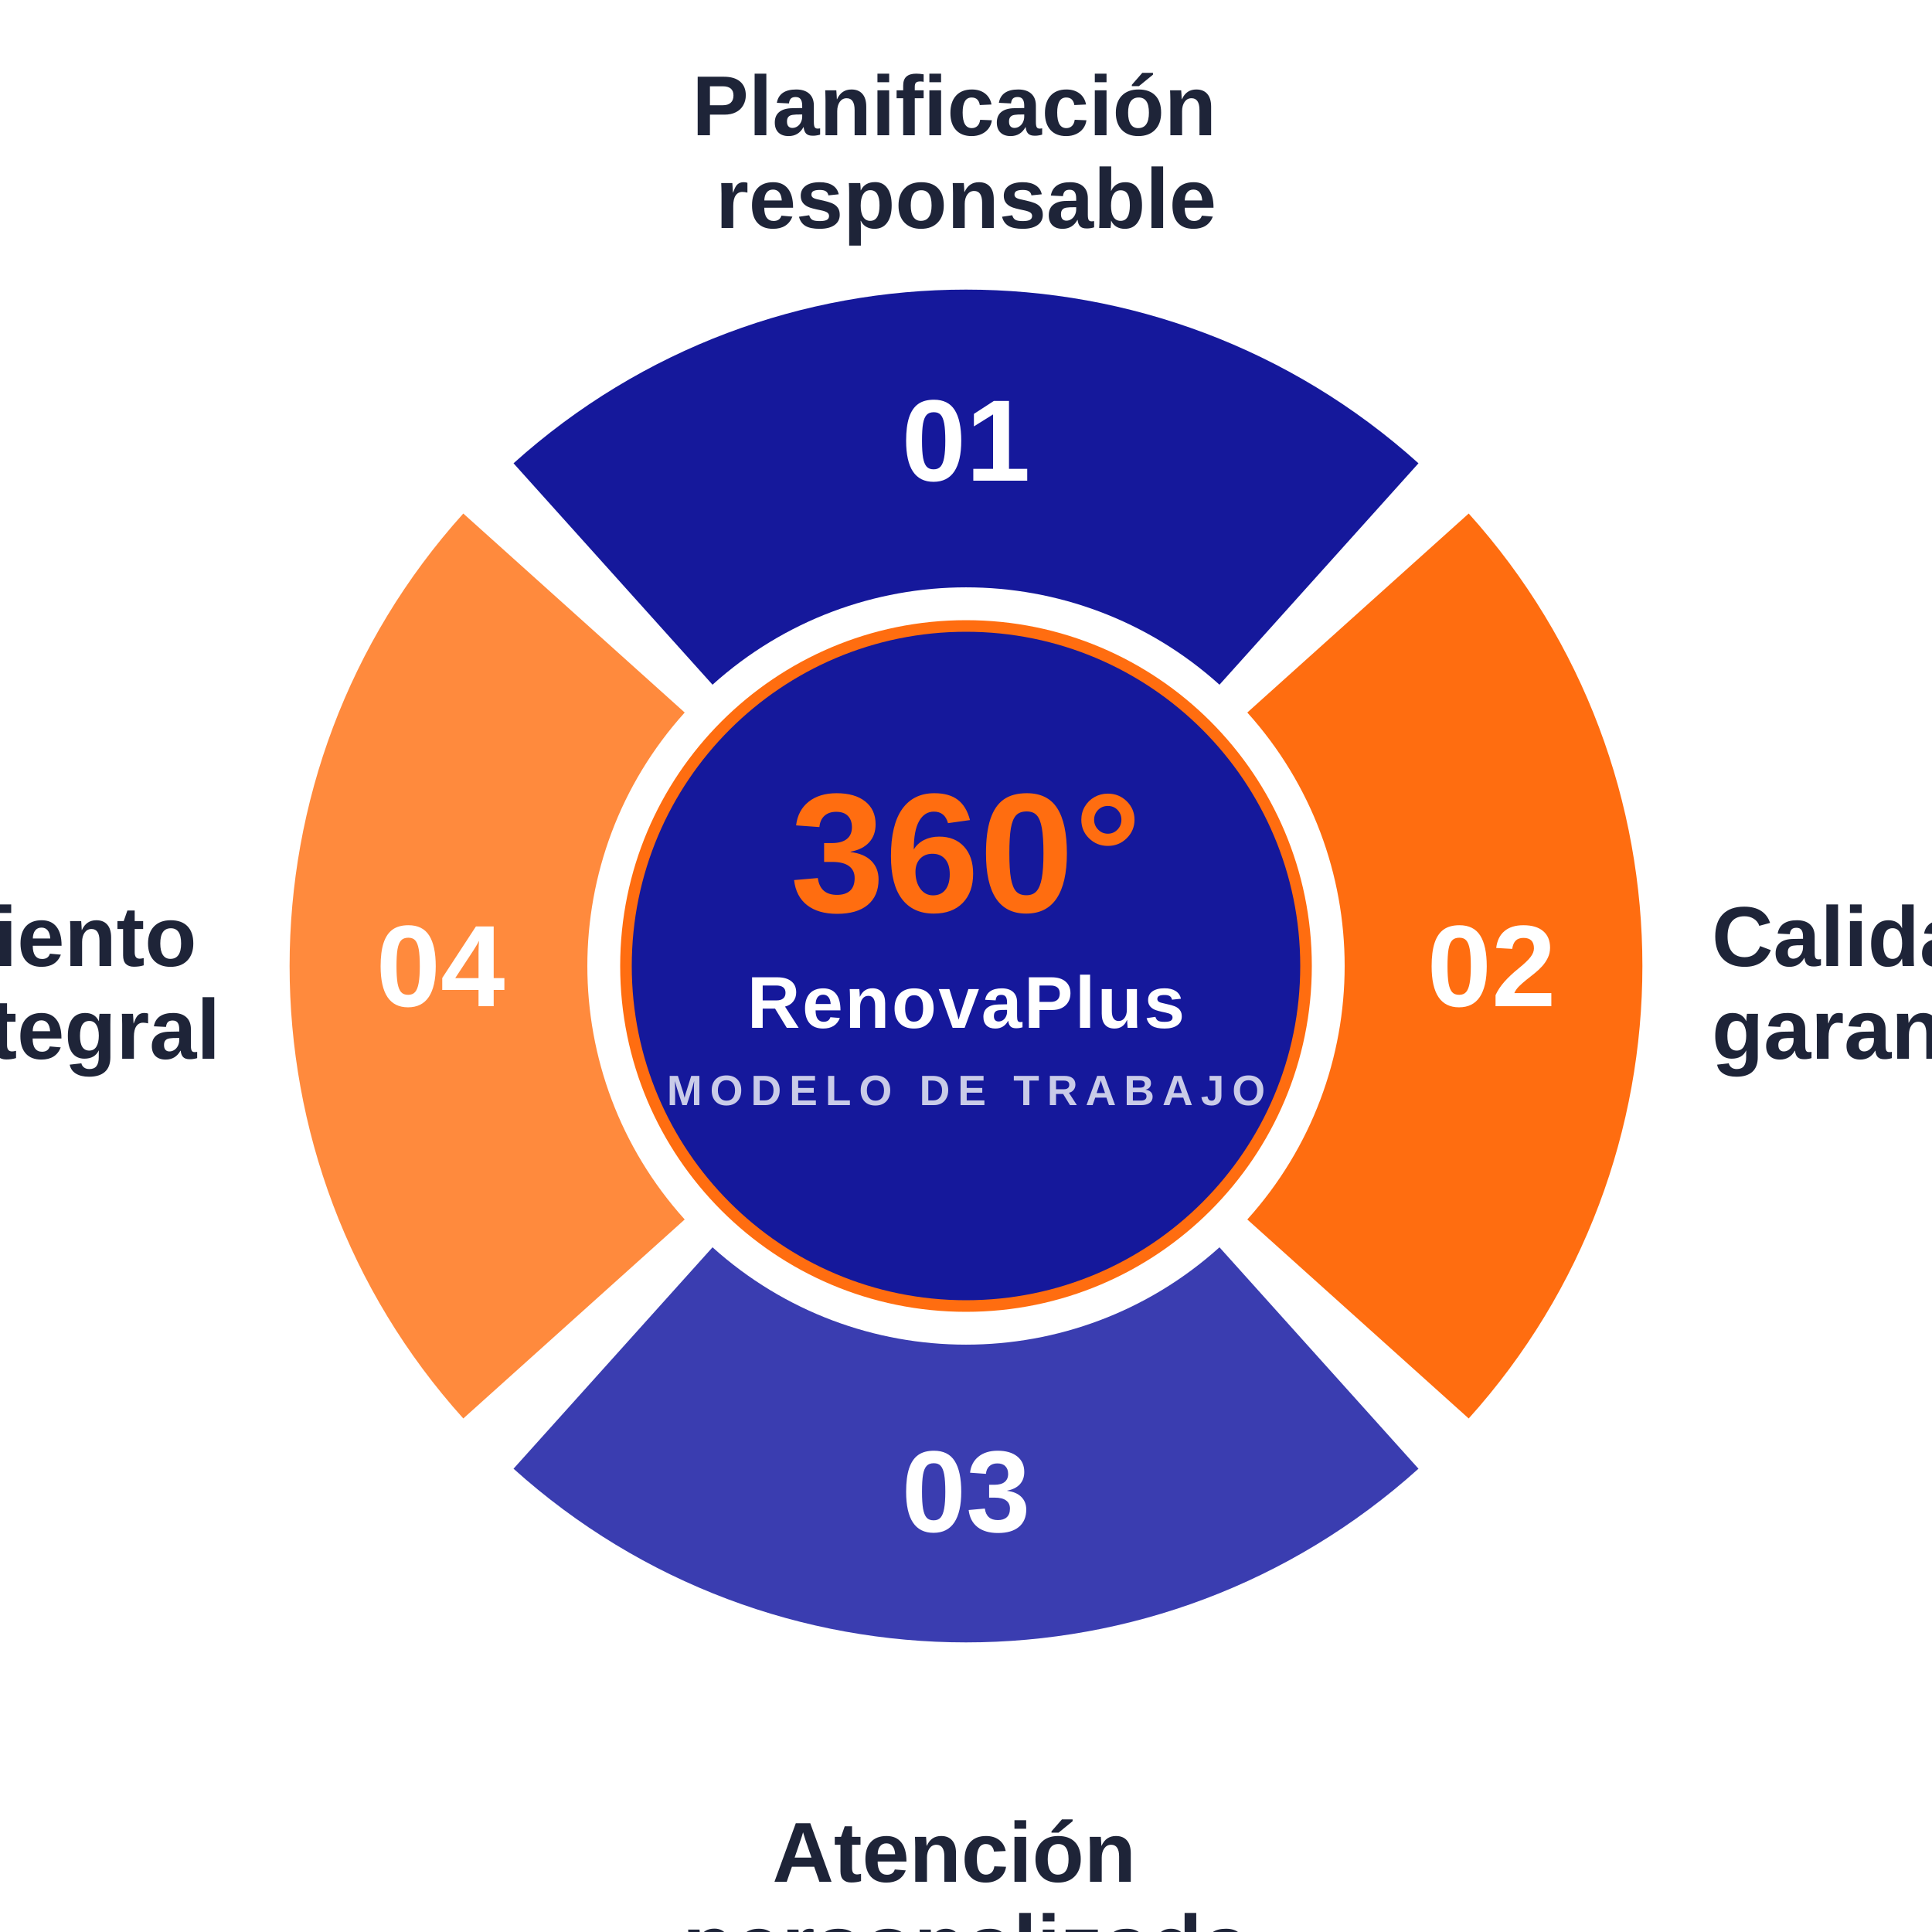
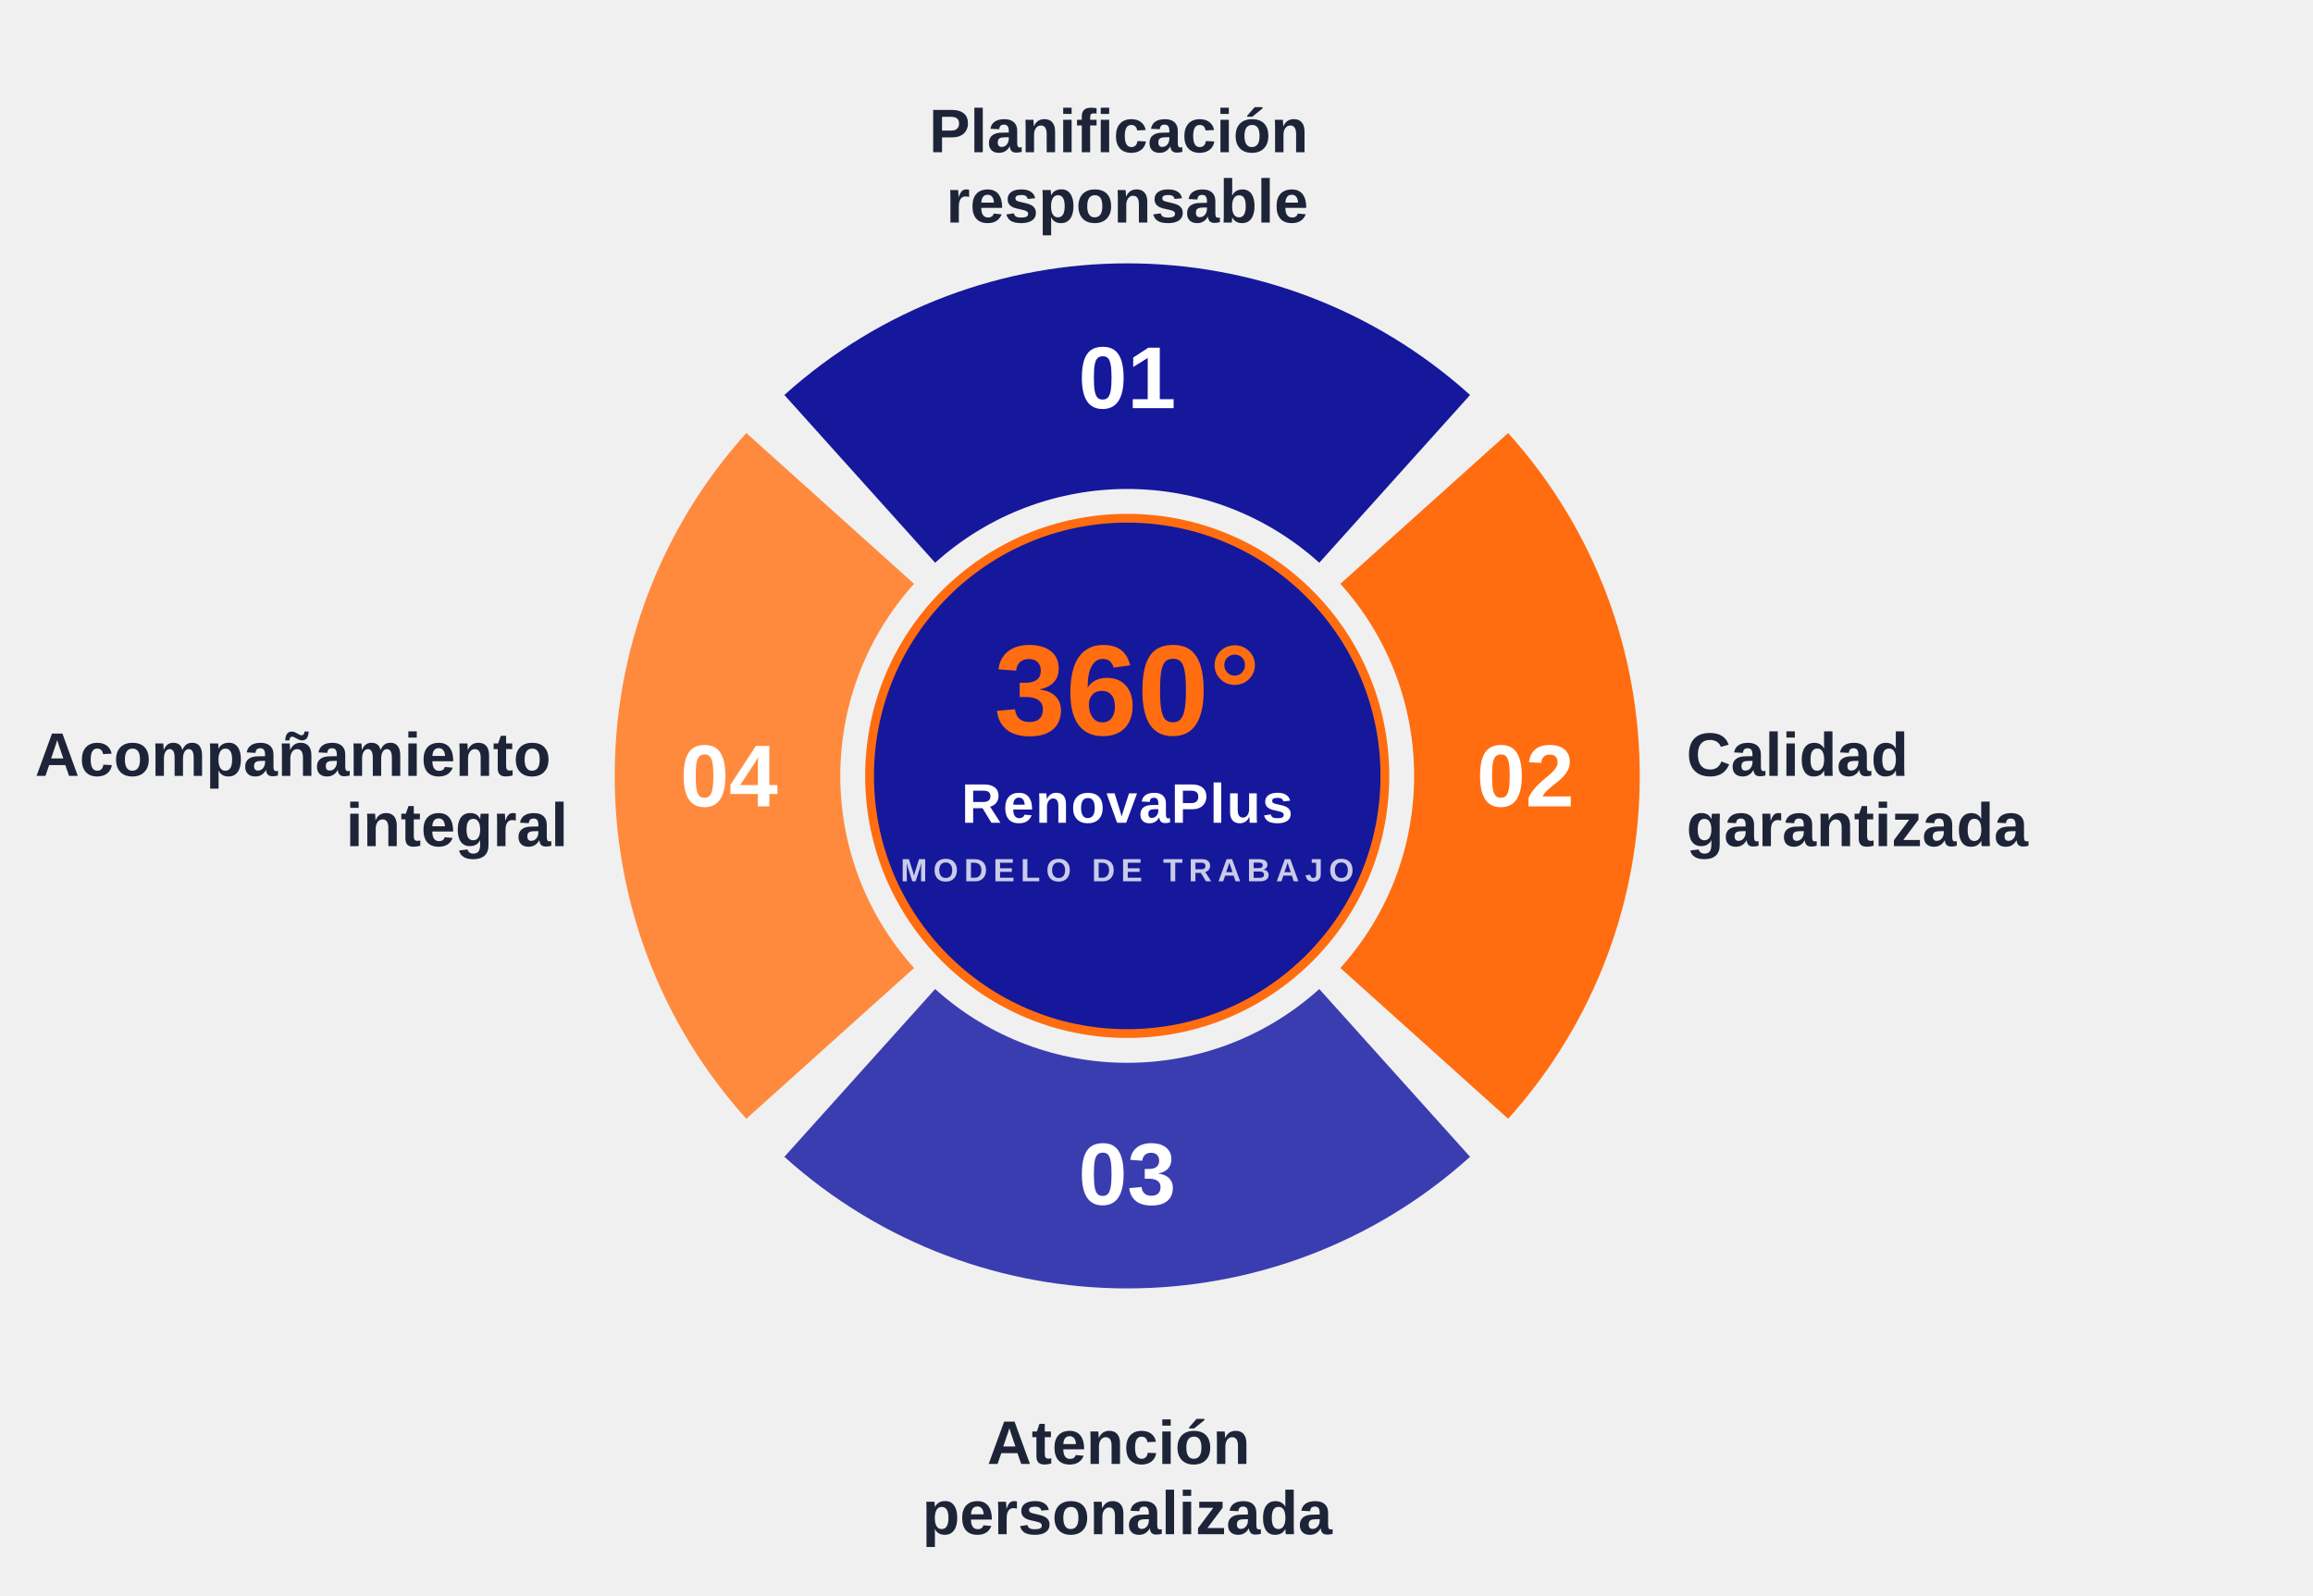
- <svg xmlns="http://www.w3.org/2000/svg" viewBox="0 0 500 500" font-family="Manrope, Arial, sans-serif">
-   <rect width="500" height="500" fill="white" />
+ <svg xmlns="http://www.w3.org/2000/svg" viewBox="-135 -15 790 545" font-family="Manrope, Arial, sans-serif">
  <path d="M 132.9 119.9 A 175 175 0 0 1 367.1 119.9 L 315.6 177.2 A 98 98 0 0 0 184.4 177.2 Z" fill="#15189B" />
  <text x="250" y="114" fill="white" font-size="30" font-weight="800" text-anchor="middle" dominant-baseline="central">01</text>
-   <text x="250" y="35" fill="#1e2438" font-size="22" font-weight="700" text-anchor="middle">
+   <text x="250" y="37" fill="#1e2438" font-size="21" font-weight="700" text-anchor="middle">
    <tspan x="250">Planificación</tspan>
    <tspan x="250" dy="24">responsable</tspan>
  </text>
  <path d="M 380.1 132.9 A 175 175 0 0 1 380.1 367.1 L 322.8 315.6 A 98 98 0 0 0 322.8 184.4 Z" fill="#FF6D10" />
  <text x="386" y="250" fill="white" font-size="30" font-weight="800" text-anchor="middle" dominant-baseline="central">02</text>
-   <text x="443" y="250" fill="#1e2438" font-size="22" font-weight="700" text-anchor="start">
-     <tspan x="443">Calidad</tspan>
-     <tspan x="443" dy="24">garantizada</tspan>
+   <text x="441" y="250" fill="#1e2438" font-size="21" font-weight="700" text-anchor="start">
+     <tspan x="441">Calidad</tspan>
+     <tspan x="441" dy="24">garantizada</tspan>
  </text>
  <path d="M 367.1 380.1 A 175 175 0 0 1 132.9 380.1 L 184.4 322.8 A 98 98 0 0 0 315.6 322.8 Z" fill="#3a3db0" />
  <text x="250" y="386" fill="white" font-size="30" font-weight="800" text-anchor="middle" dominant-baseline="central">03</text>
-   <text x="250" y="487" fill="#1e2438" font-size="22" font-weight="700" text-anchor="middle">
+   <text x="250" y="485" fill="#1e2438" font-size="21" font-weight="700" text-anchor="middle">
    <tspan x="250">Atención</tspan>
    <tspan x="250" dy="24">personalizada</tspan>
  </text>
  <path d="M 119.9 367.1 A 175 175 0 0 1 119.9 132.9 L 177.2 184.4 A 98 98 0 0 0 177.2 315.6 Z" fill="#ff8a3d" />
  <text x="114" y="250" fill="white" font-size="30" font-weight="800" text-anchor="middle" dominant-baseline="central">04</text>
-   <text x="57" y="250" fill="#1e2438" font-size="22" font-weight="700" text-anchor="end">
-     <tspan x="57">Acompañamiento</tspan>
-     <tspan x="57" dy="24">integral</tspan>
+   <text x="59" y="250" fill="#1e2438" font-size="21" font-weight="700" text-anchor="end">
+     <tspan x="59">Acompañamiento</tspan>
+     <tspan x="59" dy="24">integral</tspan>
  </text>
  <circle cx="250" cy="250" r="88" fill="#15189B" />
  <circle cx="250" cy="250" r="88" fill="none" stroke="#FF6D10" stroke-width="3" />
  <text x="250" y="236" fill="#FF6D10" font-size="44" font-weight="800" text-anchor="middle">360°</text>
  <text x="250" y="266" fill="white" font-size="19" font-weight="700" text-anchor="middle" letter-spacing="0.5">RenovaPlus</text>
  <text x="250" y="286" fill="#c9cbe8" font-size="11" font-weight="600" text-anchor="middle" letter-spacing="2">MODELO DE TRABAJO</text>
</svg>
